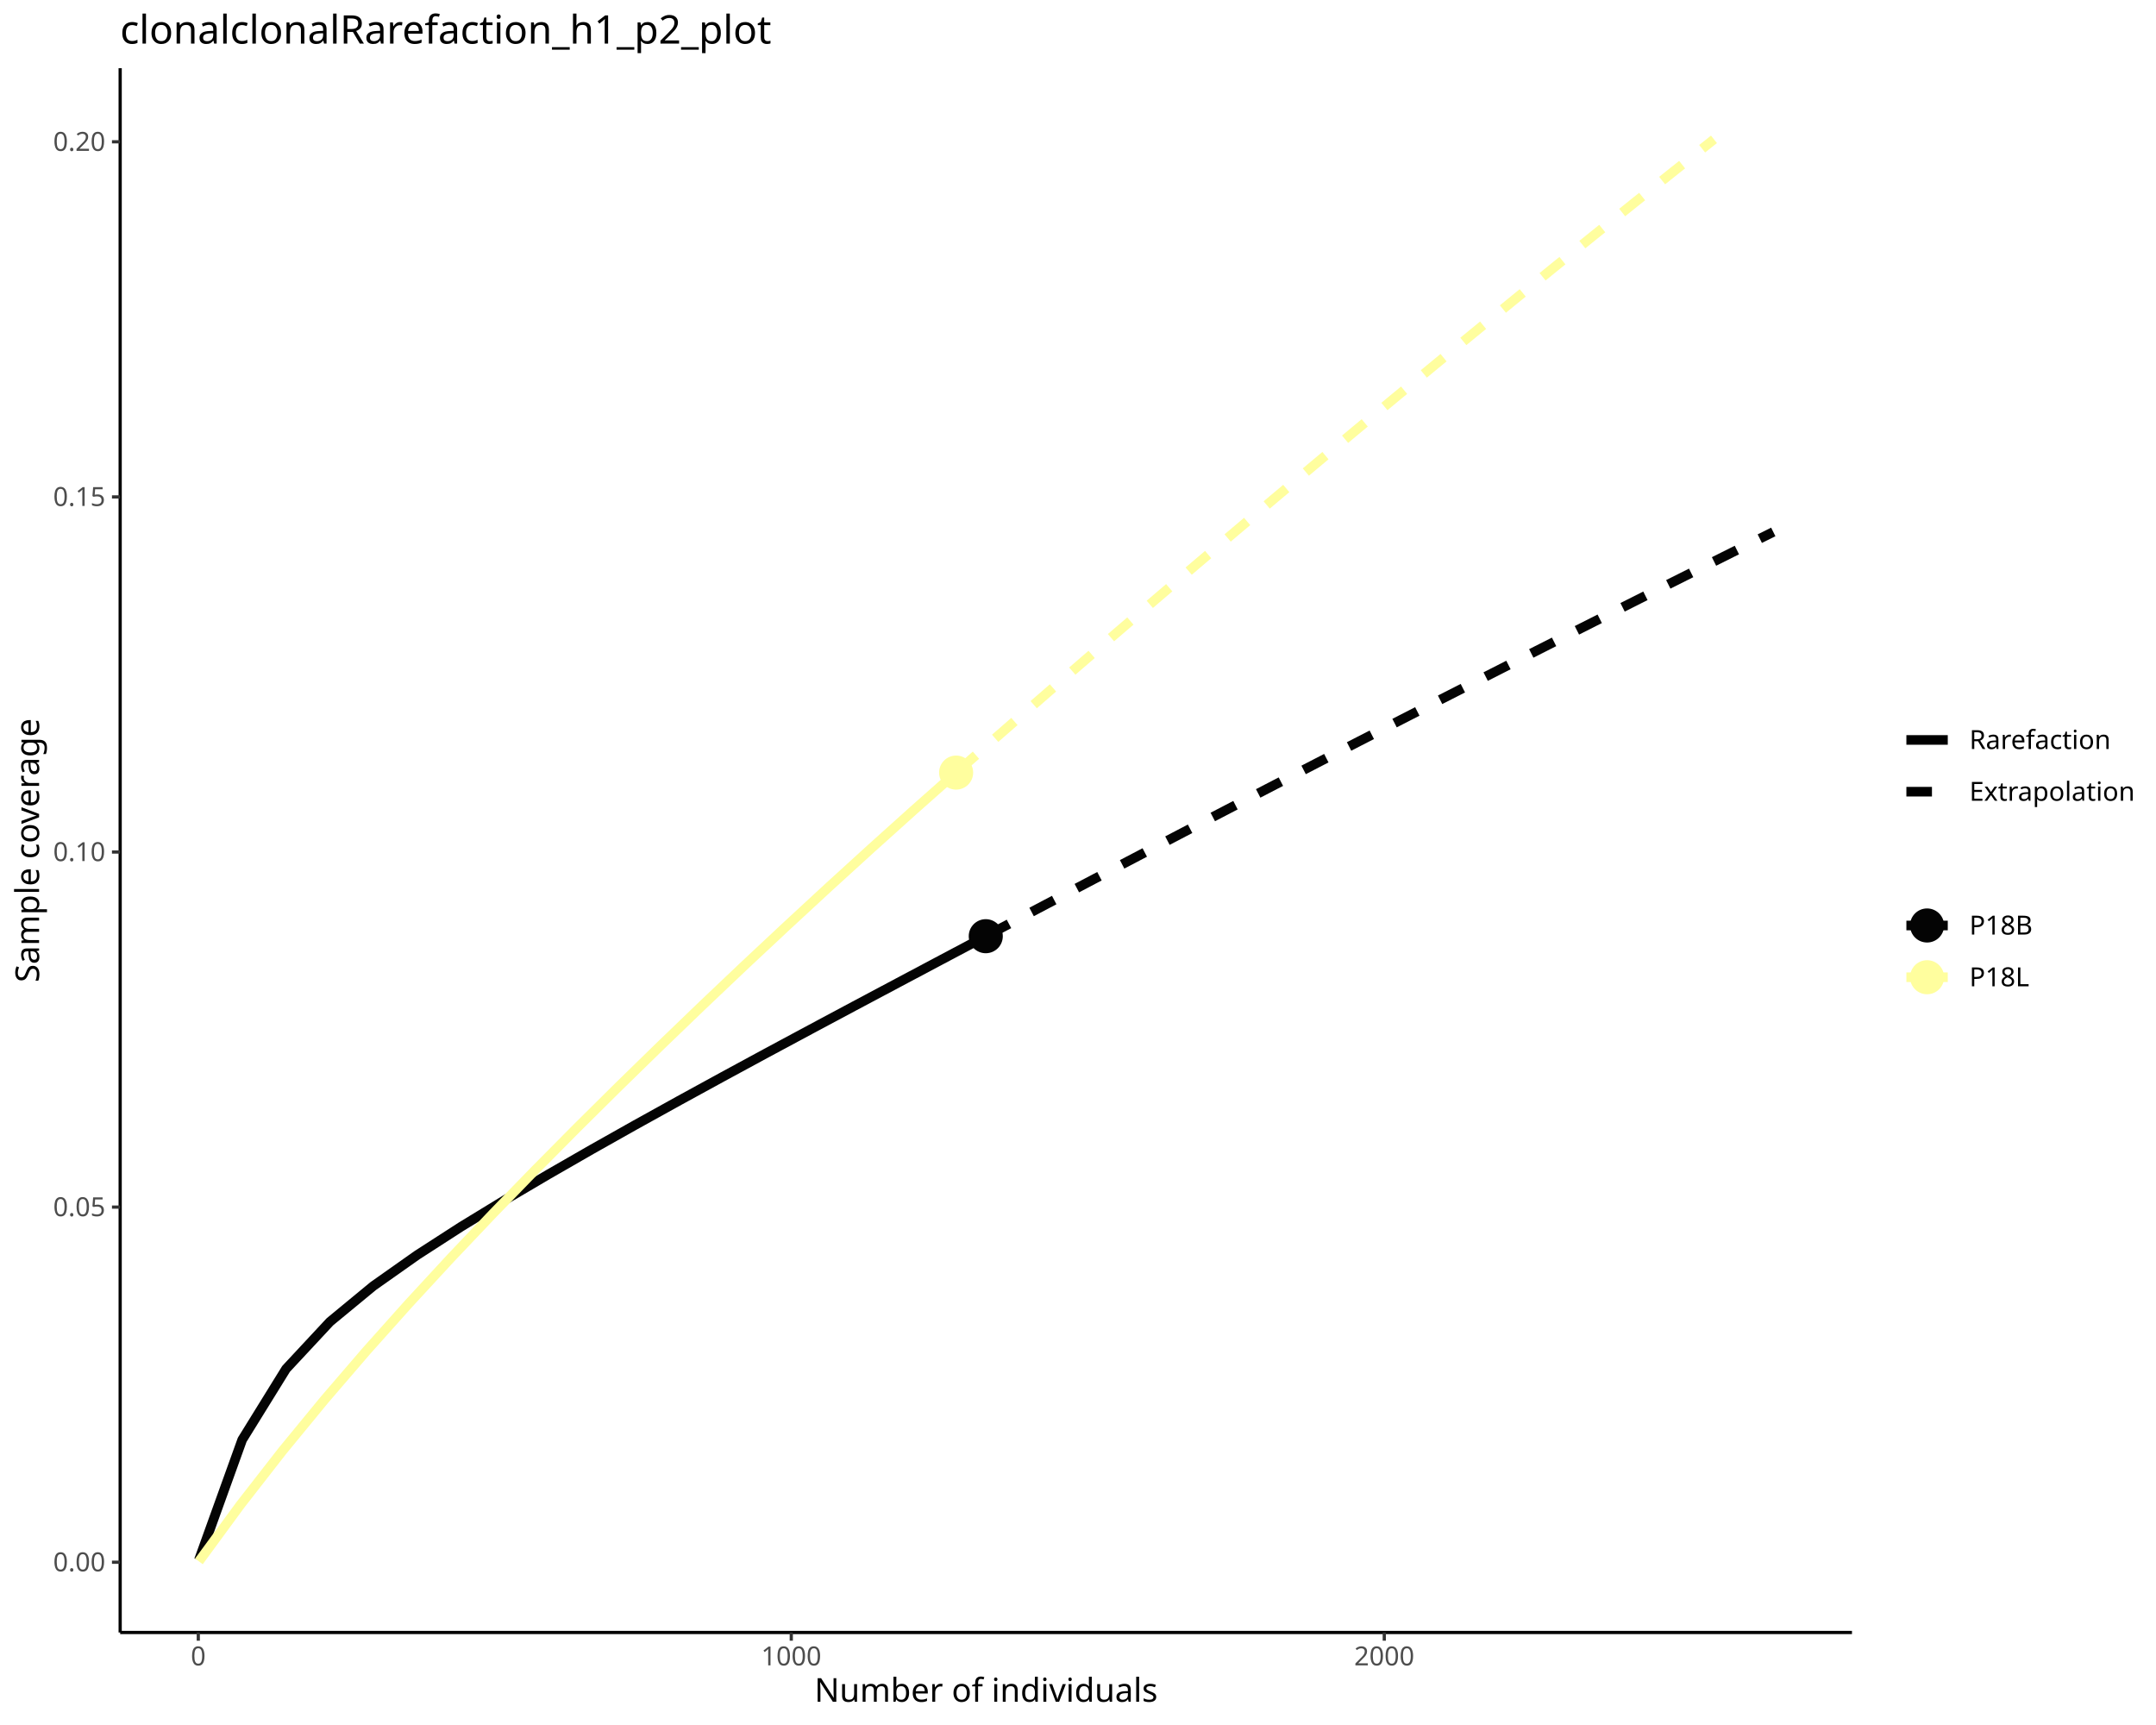
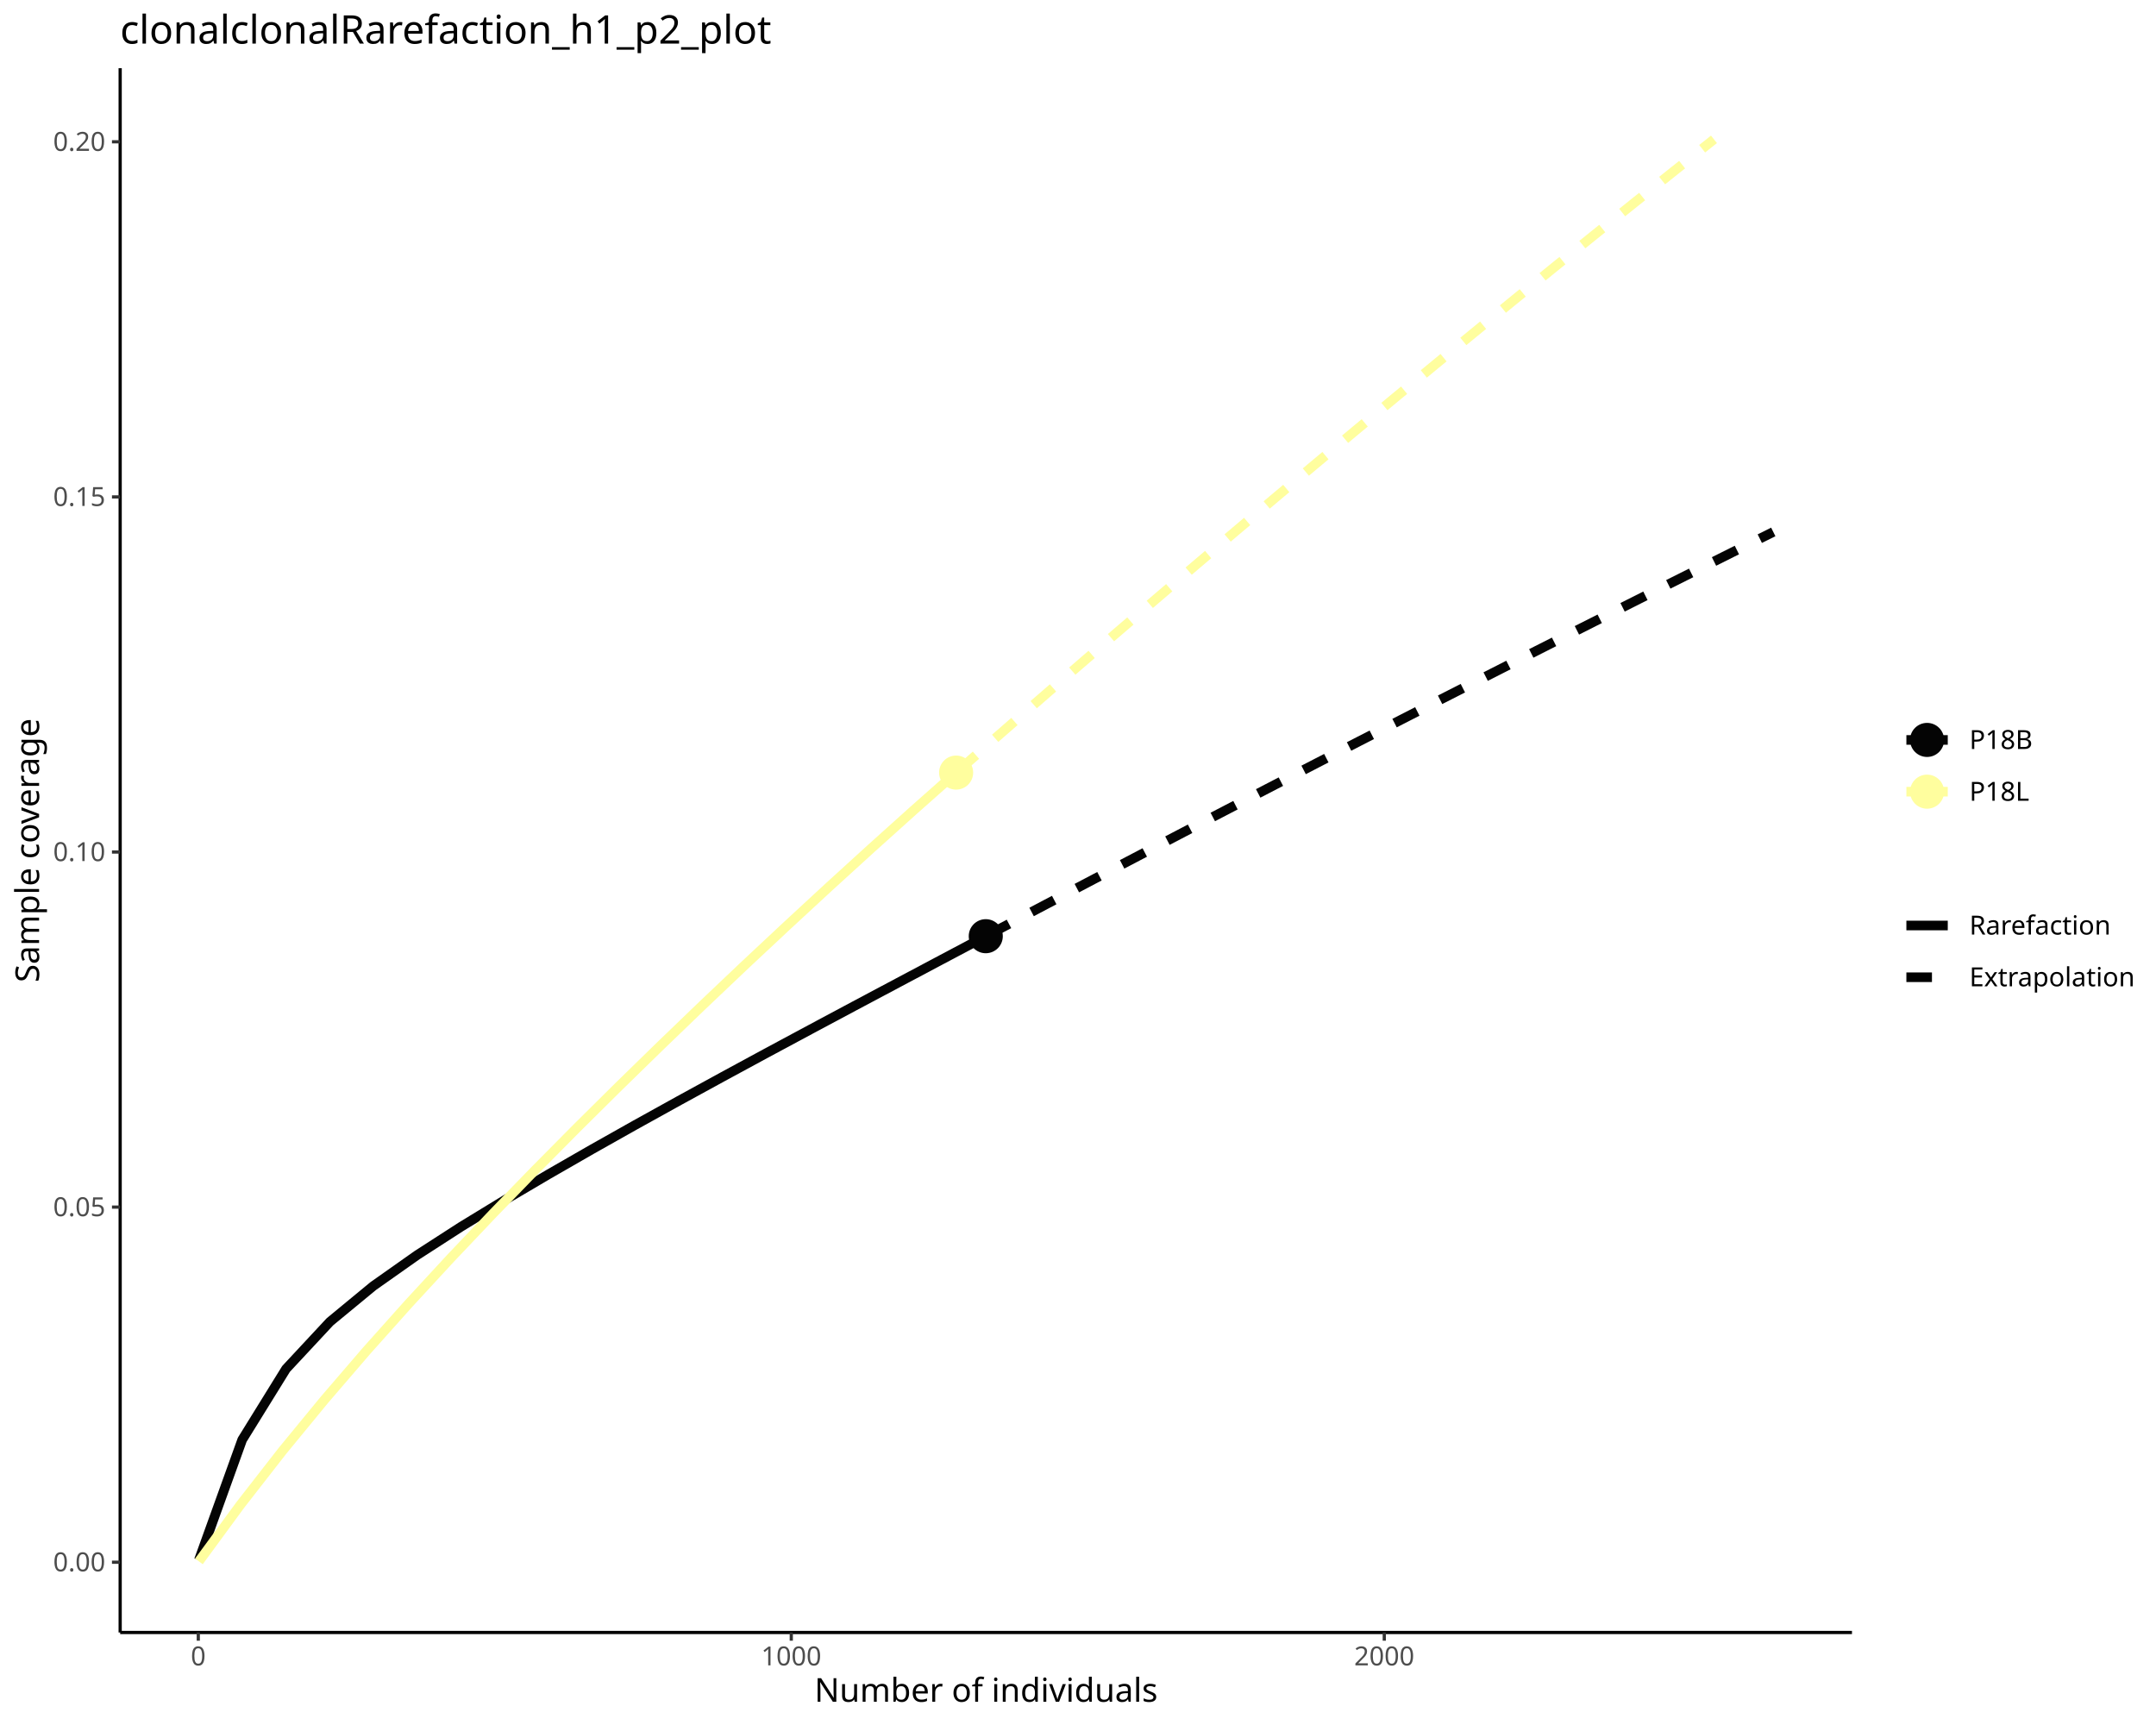
<svg xmlns="http://www.w3.org/2000/svg" class="svglite" data-engine-version="2.0" width="720.00pt" height="576.00pt" viewBox="0 0 720.00 576.00">
  <defs>
    <style type="text/css">
    .svglite line, .svglite polyline, .svglite polygon, .svglite path, .svglite rect, .svglite circle {
      fill: none;
      stroke: #000000;
      stroke-linecap: round;
      stroke-linejoin: round;
      stroke-miterlimit: 10.00;
    }
  </style>
  </defs>
  <rect width="100%" height="100%" style="stroke: none; fill: #FFFFFF;" />
  <defs>
    <clipPath id="cpMC4wMHw3MjAuMDB8MC4wMHw1NzYuMDA=">
      <rect x="0.00" y="0.00" width="720.00" height="576.00" />
    </clipPath>
  </defs>
  <g clip-path="url(#cpMC4wMHw3MjAuMDB8MC4wMHw1NzYuMDA=)">
    <rect x="0.00" y="0.00" width="720.00" height="576.00" style="stroke-width: 1.07; stroke: #FFFFFF; fill: #FFFFFF;" />
  </g>
  <defs>
    <clipPath id="cpNDAuMTN8NjE4LjQ3fDIyLjc4fDU0NS4xMQ==">
      <rect x="40.13" y="22.78" width="578.34" height="522.33" />
    </clipPath>
  </defs>
  <g clip-path="url(#cpNDAuMTN8NjE4LjQ3fDIyLjc4fDU0NS4xMQ==)">
    <rect x="40.13" y="22.78" width="578.34" height="522.33" style="stroke-width: 1.07; stroke: none; fill: #FFFFFF;" />
    <circle cx="329.20" cy="312.61" r="5.69" style="stroke-width: 0.71; stroke: none; fill: #040404;" />
    <circle cx="319.30" cy="257.98" r="5.69" style="stroke-width: 0.71; stroke: none; fill: #FFFE9E;" />
    <polyline points="66.42,520.91 80.88,480.76 95.53,457.09 110.19,441.35 124.64,429.43 139.30,419.09 153.95,409.64 168.41,400.81 183.06,392.18 197.71,383.76 212.17,375.62 226.82,367.50 241.48,359.48 255.93,351.65 270.59,343.78 285.24,335.95 299.70,328.26 314.35,320.48 329.01,312.71 329.20,312.61 " style="stroke-width: 3.20; stroke: #040404; stroke-linecap: butt;" />
    <polyline points="66.42,521.37 80.28,502.48 94.34,484.44 108.40,467.34 122.46,450.99 136.52,435.26 150.58,420.03 164.64,405.21 178.70,390.73 192.76,376.54 206.63,362.79 220.69,349.07 234.75,335.54 248.81,322.20 262.87,309.05 276.93,296.06 290.99,283.25 305.05,270.61 319.11,258.15 319.30,257.98 " style="stroke-width: 3.20; stroke: #FFFE9E; stroke-linecap: butt;" />
    <polyline points="329.40,312.50 343.07,305.27 356.93,297.97 370.79,290.68 384.65,283.42 398.51,276.18 412.38,268.97 426.04,261.89 439.90,254.73 453.76,247.59 467.63,240.47 481.49,233.38 495.35,226.32 509.01,219.38 522.88,212.36 536.74,205.36 550.60,198.39 564.46,191.45 578.32,184.52 592.19,177.62 " style="stroke-width: 3.20; stroke: #040404; stroke-dasharray: 8.54,8.54; stroke-linecap: butt;" />
    <polyline points="319.50,257.80 332.77,246.15 346.04,234.57 359.30,223.05 372.57,211.59 386.04,200.03 399.31,188.70 412.57,177.43 425.84,166.23 439.11,155.09 452.58,143.84 465.84,132.82 479.11,121.87 492.38,110.97 505.65,100.13 519.11,89.19 532.38,78.48 545.65,67.82 558.92,57.22 572.38,46.53 " style="stroke-width: 3.20; stroke: #FFFE9E; stroke-dasharray: 8.54,8.54; stroke-linecap: butt;" />
  </g>
  <g clip-path="url(#cpMC4wMHw3MjAuMDB8MC4wMHw1NzYuMDA=)">
    <polyline points="40.13,545.11 40.13,22.78 " style="stroke-width: 1.07; stroke-linecap: butt;" />
    <text x="35.20" y="524.68" text-anchor="end" style="font-size: 8.80px; fill: #4D4D4D; font-family: sans;" textLength="17.13px" lengthAdjust="spacingAndGlyphs">0.00</text>
    <text x="35.20" y="406.10" text-anchor="end" style="font-size: 8.80px; fill: #4D4D4D; font-family: sans;" textLength="17.13px" lengthAdjust="spacingAndGlyphs">0.05</text>
    <text x="35.20" y="287.53" text-anchor="end" style="font-size: 8.80px; fill: #4D4D4D; font-family: sans;" textLength="17.13px" lengthAdjust="spacingAndGlyphs">0.10</text>
    <text x="35.20" y="168.95" text-anchor="end" style="font-size: 8.80px; fill: #4D4D4D; font-family: sans;" textLength="17.13px" lengthAdjust="spacingAndGlyphs">0.15</text>
    <text x="35.20" y="50.38" text-anchor="end" style="font-size: 8.80px; fill: #4D4D4D; font-family: sans;" textLength="17.13px" lengthAdjust="spacingAndGlyphs">0.20</text>
    <polyline points="37.39,521.65 40.13,521.65 " style="stroke-width: 1.07; stroke: #333333; stroke-linecap: butt;" />
    <polyline points="37.39,403.07 40.13,403.07 " style="stroke-width: 1.07; stroke: #333333; stroke-linecap: butt;" />
    <polyline points="37.39,284.50 40.13,284.50 " style="stroke-width: 1.07; stroke: #333333; stroke-linecap: butt;" />
    <polyline points="37.39,165.92 40.13,165.92 " style="stroke-width: 1.07; stroke: #333333; stroke-linecap: butt;" />
    <polyline points="37.39,47.35 40.13,47.35 " style="stroke-width: 1.07; stroke: #333333; stroke-linecap: butt;" />
    <polyline points="40.13,545.11 618.47,545.11 " style="stroke-width: 1.07; stroke-linecap: butt;" />
    <polyline points="66.22,547.85 66.22,545.11 " style="stroke-width: 1.07; stroke: #333333; stroke-linecap: butt;" />
    <polyline points="264.25,547.85 264.25,545.11 " style="stroke-width: 1.07; stroke: #333333; stroke-linecap: butt;" />
    <polyline points="462.28,547.85 462.28,545.11 " style="stroke-width: 1.07; stroke: #333333; stroke-linecap: butt;" />
    <text x="66.22" y="556.10" text-anchor="middle" style="font-size: 8.80px; fill: #4D4D4D; font-family: sans;" textLength="4.89px" lengthAdjust="spacingAndGlyphs">0</text>
    <text x="264.25" y="556.10" text-anchor="middle" style="font-size: 8.80px; fill: #4D4D4D; font-family: sans;" textLength="19.58px" lengthAdjust="spacingAndGlyphs">1000</text>
    <text x="462.28" y="556.10" text-anchor="middle" style="font-size: 8.80px; fill: #4D4D4D; font-family: sans;" textLength="19.58px" lengthAdjust="spacingAndGlyphs">2000</text>
    <text x="329.30" y="568.24" text-anchor="middle" style="font-size: 11.00px; font-family: sans;" textLength="105.78px" lengthAdjust="spacingAndGlyphs">Number of individuals</text>
    <text transform="translate(13.05,283.95) rotate(-90)" text-anchor="middle" style="font-size: 11.00px; font-family: sans;" textLength="85.62px" lengthAdjust="spacingAndGlyphs">Sample coverage</text>
-     <rect x="629.43" y="227.47" width="85.09" height="51.00" style="stroke-width: 1.07; stroke: none; fill: #FFFFFF;" />
-     <line x1="636.64" y1="247.07" x2="650.46" y2="247.07" style="stroke-width: 3.20; stroke-linecap: butt;" />
-     <line x1="636.64" y1="264.35" x2="650.46" y2="264.35" style="stroke-width: 3.20; stroke-dasharray: 8.54,8.54; stroke-linecap: butt;" />
-     <text x="657.67" y="250.10" style="font-size: 8.80px; font-family: sans;" textLength="45.01px" lengthAdjust="spacingAndGlyphs">Rarefaction</text>
-     <text x="657.67" y="267.38" style="font-size: 8.80px; font-family: sans;" textLength="51.37px" lengthAdjust="spacingAndGlyphs">Extrapolation</text>
-     <rect x="629.43" y="289.43" width="55.25" height="51.00" style="stroke-width: 1.07; stroke: none; fill: #FFFFFF;" />
-     <circle cx="643.55" cy="309.03" r="5.69" style="stroke-width: 0.71; stroke: none; fill: #040404;" />
-     <line x1="636.64" y1="309.03" x2="650.46" y2="309.03" style="stroke-width: 3.20; stroke: #040404; stroke-linecap: butt;" />
-     <circle cx="643.55" cy="326.31" r="5.69" style="stroke-width: 0.71; stroke: none; fill: #FFFE9E;" />
-     <line x1="636.64" y1="326.31" x2="650.46" y2="326.31" style="stroke-width: 3.20; stroke: #FFFE9E; stroke-linecap: butt;" />
-     <text x="657.67" y="312.05" style="font-size: 8.80px; font-family: sans;" textLength="21.53px" lengthAdjust="spacingAndGlyphs">P18B</text>
-     <text x="657.67" y="329.33" style="font-size: 8.80px; font-family: sans;" textLength="20.56px" lengthAdjust="spacingAndGlyphs">P18L</text>
+     <rect x="629.43" y="227.47" width="55.25" height="51.00" style="stroke-width: 1.07; stroke: none; fill: #FFFFFF;" />
+     <circle cx="643.55" cy="247.07" r="5.69" style="stroke-width: 0.71; stroke: none; fill: #040404;" />
+     <line x1="636.64" y1="247.07" x2="650.46" y2="247.07" style="stroke-width: 3.20; stroke: #040404; stroke-linecap: butt;" />
+     <circle cx="643.55" cy="264.35" r="5.69" style="stroke-width: 0.71; stroke: none; fill: #FFFE9E;" />
+     <line x1="636.64" y1="264.35" x2="650.46" y2="264.35" style="stroke-width: 3.20; stroke: #FFFE9E; stroke-linecap: butt;" />
+     <text x="657.67" y="250.10" style="font-size: 8.80px; font-family: sans;" textLength="21.53px" lengthAdjust="spacingAndGlyphs">P18B</text>
+     <text x="657.67" y="267.38" style="font-size: 8.80px; font-family: sans;" textLength="20.56px" lengthAdjust="spacingAndGlyphs">P18L</text>
+     <rect x="629.43" y="289.43" width="85.09" height="51.00" style="stroke-width: 1.07; stroke: none; fill: #FFFFFF;" />
+     <line x1="636.64" y1="309.03" x2="650.46" y2="309.03" style="stroke-width: 3.20; stroke-linecap: butt;" />
+     <line x1="636.64" y1="326.31" x2="650.46" y2="326.31" style="stroke-width: 3.20; stroke-dasharray: 8.54,8.54; stroke-linecap: butt;" />
+     <text x="657.67" y="312.05" style="font-size: 8.80px; font-family: sans;" textLength="45.01px" lengthAdjust="spacingAndGlyphs">Rarefaction</text>
+     <text x="657.67" y="329.33" style="font-size: 8.80px; font-family: sans;" textLength="51.37px" lengthAdjust="spacingAndGlyphs">Extrapolation</text>
    <text x="40.13" y="14.56" style="font-size: 13.20px; font-family: sans;" textLength="209.17px" lengthAdjust="spacingAndGlyphs">clonalclonalRarefaction_h1_p2_plot</text>
  </g>
</svg>
